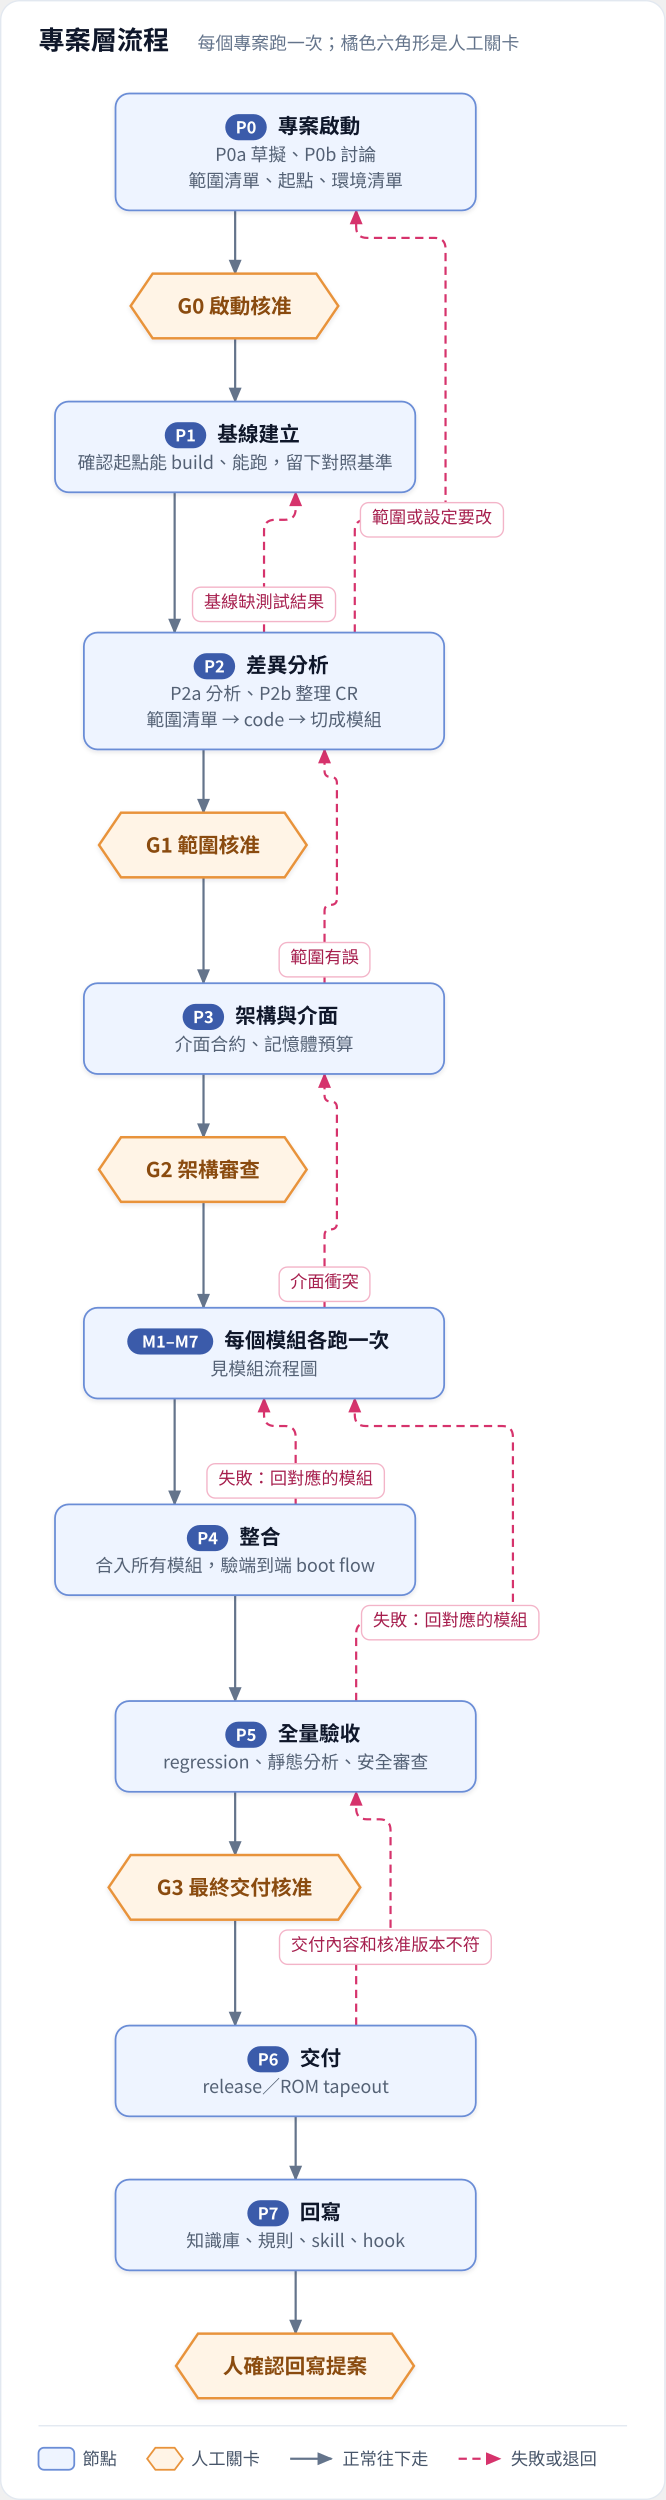
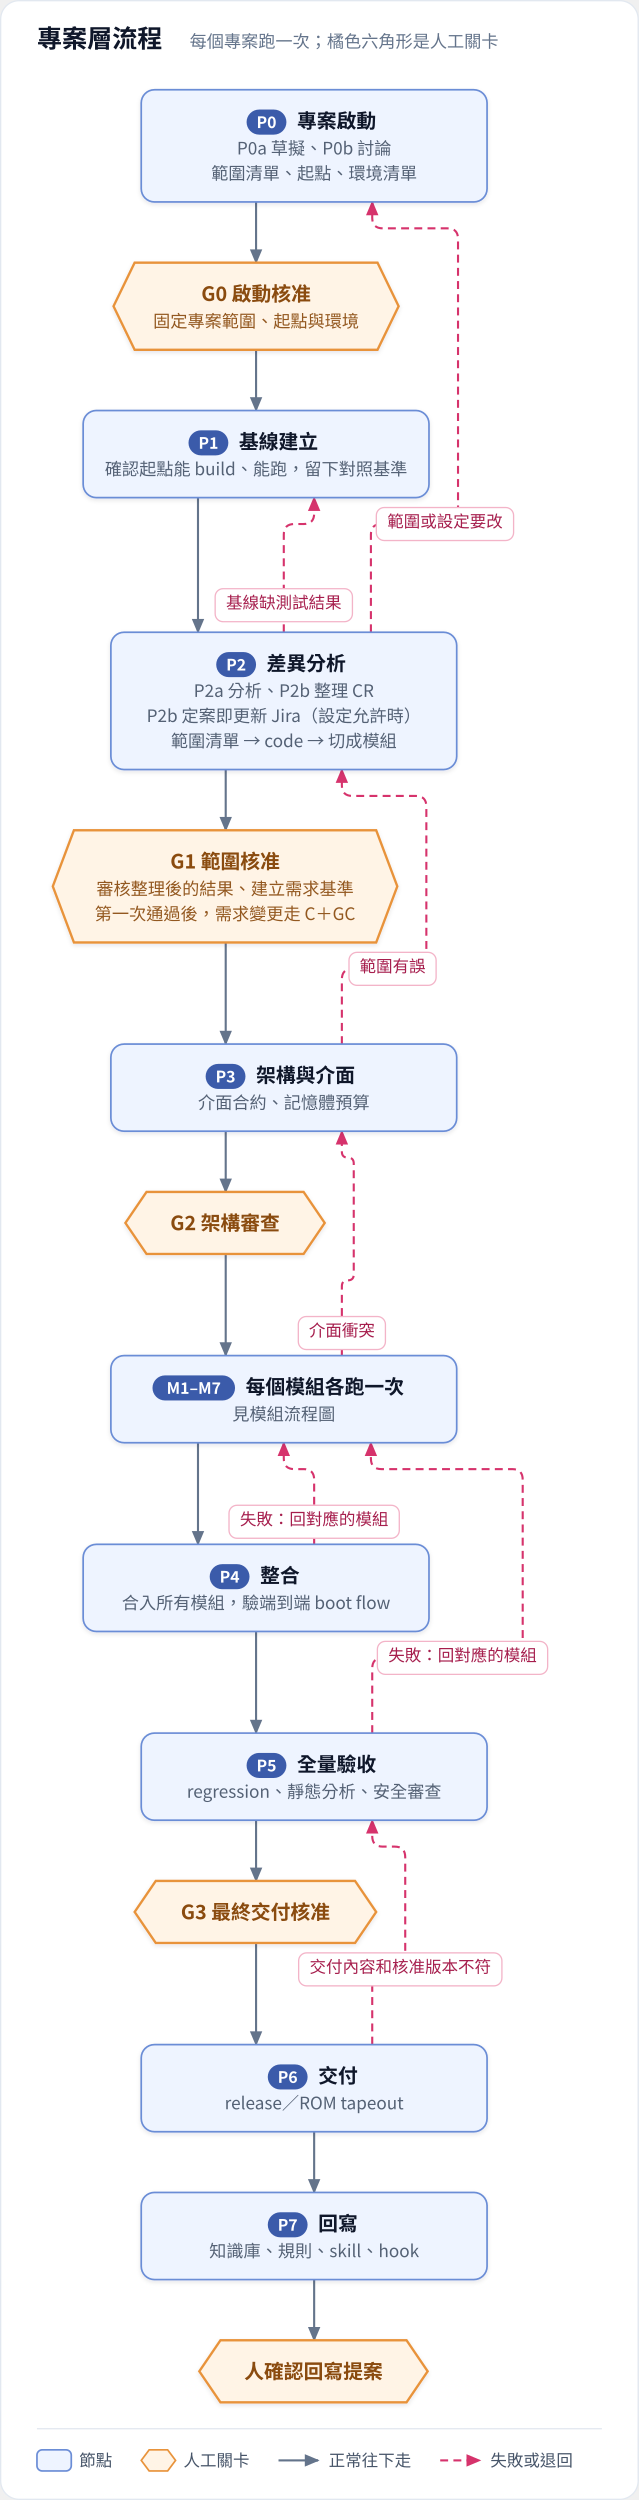
- <svg xmlns="http://www.w3.org/2000/svg" width="484" height="1818" viewBox="0 0 484 1818" font-family="'PingFang TC','Noto Sans TC','Microsoft JhengHei','Noto Sans CJK TC',system-ui,-apple-system,'Segoe UI',sans-serif" role="img" aria-label="專案層流程">
+ <svg xmlns="http://www.w3.org/2000/svg" width="484" height="1894" viewBox="0 0 484 1894" font-family="'PingFang TC','Noto Sans TC','Microsoft JhengHei','Noto Sans CJK TC',system-ui,-apple-system,'Segoe UI',sans-serif" role="img" aria-label="專案層流程">
  <defs>
    <marker id="a-normal" viewBox="0 0 10 10" refX="9" refY="5" markerWidth="7" markerHeight="7" orient="auto-start-reverse">
      <path d="M0,0.8 L10,5 L0,9.2 Z" fill="#64748B" />
    </marker>
    <marker id="a-back" viewBox="0 0 10 10" refX="9" refY="5" markerWidth="7" markerHeight="7" orient="auto-start-reverse">
      <path d="M0,0.8 L10,5 L0,9.2 Z" fill="#D6336C" />
    </marker>
    <marker id="a-wait" viewBox="0 0 10 10" refX="9" refY="5" markerWidth="7" markerHeight="7" orient="auto-start-reverse">
      <path d="M0,0.8 L10,5 L0,9.2 Z" fill="#94A3B8" />
    </marker>
    <marker id="a-strong" viewBox="0 0 10 10" refX="9" refY="5" markerWidth="5" markerHeight="5" orient="auto-start-reverse">
      <path d="M0,0.8 L10,5 L0,9.2 Z" fill="#334155" />
    </marker>
    <filter id="sh" x="-10%" y="-10%" width="120%" height="140%">
      <feDropShadow dx="0" dy="1.5" stdDeviation="1.6" flood-color="#0F172A" flood-opacity="0.10" />
    </filter>
  </defs>
-   <rect x="0.5" y="0.5" width="483" height="1817" rx="14" fill="#FFFFFF" stroke="#E2E8F0" />
+   <rect x="0.5" y="0.5" width="483" height="1893" rx="14" fill="#FFFFFF" stroke="#E2E8F0" />
  <text x="28" y="36" font-size="19" font-weight="700" fill="#0F172A">專案層流程</text>
  <text x="143.65" y="36" font-size="13" fill="#64748B">每個專案跑一次；橘色六角形是人工關卡</text>
-   <line x1="28" y1="1764" x2="456" y2="1764" stroke="#E2E8F0" />
-   <path d="M171,153 L171,199" fill="none" stroke="#64748B" stroke-width="1.6" marker-end="url(#a-normal)" />
-   <path d="M171,246 L171,292" fill="none" stroke="#64748B" stroke-width="1.6" marker-end="url(#a-normal)" />
-   <path d="M127,358 L127,460" fill="none" stroke="#64748B" stroke-width="1.6" marker-end="url(#a-normal)" />
-   <path d="M148,545 L148,591" fill="none" stroke="#64748B" stroke-width="1.6" marker-end="url(#a-normal)" />
-   <path d="M148,638 L148,715" fill="none" stroke="#64748B" stroke-width="1.6" marker-end="url(#a-normal)" />
-   <path d="M148,781 L148,827" fill="none" stroke="#64748B" stroke-width="1.6" marker-end="url(#a-normal)" />
-   <path d="M148,874 L148,951" fill="none" stroke="#64748B" stroke-width="1.6" marker-end="url(#a-normal)" />
-   <path d="M127,1017 L127,1094" fill="none" stroke="#64748B" stroke-width="1.6" marker-end="url(#a-normal)" />
-   <path d="M171,1160 L171,1237" fill="none" stroke="#64748B" stroke-width="1.6" marker-end="url(#a-normal)" />
-   <path d="M171,1303 L171,1349" fill="none" stroke="#64748B" stroke-width="1.6" marker-end="url(#a-normal)" />
-   <path d="M171,1396 L171,1473" fill="none" stroke="#64748B" stroke-width="1.6" marker-end="url(#a-normal)" />
-   <path d="M215,1539 L215,1585" fill="none" stroke="#64748B" stroke-width="1.6" marker-end="url(#a-normal)" />
-   <path d="M215,1651 L215,1697" fill="none" stroke="#64748B" stroke-width="1.6" marker-end="url(#a-normal)" />
-   <path d="M258,460 L258,386 Q258,378 266,378 L316,378 Q324,378 324,370 L324,181 Q324,173 316,173 L267,173 Q259,173 259,165 L259,153" fill="none" stroke="#D6336C" stroke-width="1.6" stroke-dasharray="6 4" marker-end="url(#a-back)" />
-   <path d="M192,460 L192,386 Q192,378 200,378 L207,378 Q215,378 215,370 L215,358" fill="none" stroke="#D6336C" stroke-width="1.6" stroke-dasharray="6 4" marker-end="url(#a-back)" />
-   <path d="M236,715 L236,662.5 Q236,658 240.5,658 L240.5,658 Q245,658 245,653.5 L245,569.5 Q245,565 240.5,565 L240.5,565 Q236,565 236,560.5 L236,545" fill="none" stroke="#D6336C" stroke-width="1.6" stroke-dasharray="6 4" marker-end="url(#a-back)" />
-   <path d="M236,951 L236,898.5 Q236,894 240.5,894 L240.5,894 Q245,894 245,889.5 L245,805.5 Q245,801 240.5,801 L240.5,801 Q236,801 236,796.5 L236,781" fill="none" stroke="#D6336C" stroke-width="1.6" stroke-dasharray="6 4" marker-end="url(#a-back)" />
-   <path d="M215,1094 L215,1045 Q215,1037 207,1037 L200,1037 Q192,1037 192,1029 L192,1017" fill="none" stroke="#D6336C" stroke-width="1.6" stroke-dasharray="6 4" marker-end="url(#a-back)" />
-   <path d="M259,1237 L259,1188 Q259,1180 267,1180 L365,1180 Q373,1180 373,1172 L373,1045 Q373,1037 365,1037 L266,1037 Q258,1037 258,1029 L258,1017" fill="none" stroke="#D6336C" stroke-width="1.6" stroke-dasharray="6 4" marker-end="url(#a-back)" />
-   <path d="M259,1473 L259,1424 Q259,1416 267,1416 L276,1416 Q284,1416 284,1408 L284,1331 Q284,1323 276,1323 L267,1323 Q259,1323 259,1315 L259,1303" fill="none" stroke="#D6336C" stroke-width="1.6" stroke-dasharray="6 4" marker-end="url(#a-back)" />
-   <rect x="84" y="68" width="262" height="85" rx="10" fill="#EEF4FF" stroke="#6B8DD6" stroke-width="1.3" filter="url(#sh)" />
-   <rect x="163.811" y="83" width="30.178" height="19" rx="9.5" fill="#3B5BAA" />
-   <text x="178.9" y="97" font-size="12" font-weight="700" fill="#fff" text-anchor="middle">P0</text>
-   <text x="201.989" y="97" font-size="15" font-weight="700" fill="#0F172A">專案啟動</text>
-   <text x="215" y="117" font-size="13" fill="#475569" text-anchor="middle" opacity="0.92">P0a 草擬、P0b 討論</text>
-   <text x="215" y="136" font-size="13" fill="#475569" text-anchor="middle" opacity="0.92">範圍清單、起點、環境清單</text>
-   <path d="M111,199 H230 L246,222.5 L230,246 H111 L95,222.5 Z" fill="#FFF4E6" stroke="#E8933B" stroke-width="1.8" filter="url(#sh)" />
-   <text x="170.5" y="228" font-size="15" font-weight="700" fill="#8A4B0F" text-anchor="middle">G0 啟動核准</text>
-   <rect x="40" y="292" width="262" height="66" rx="10" fill="#EEF4FF" stroke="#6B8DD6" stroke-width="1.3" filter="url(#sh)" />
-   <rect x="119.811" y="307" width="30.178" height="19" rx="9.5" fill="#3B5BAA" />
-   <text x="134.9" y="321" font-size="12" font-weight="700" fill="#fff" text-anchor="middle">P1</text>
-   <text x="157.989" y="321" font-size="15" font-weight="700" fill="#0F172A">基線建立</text>
-   <text x="171" y="341" font-size="13" fill="#475569" text-anchor="middle" opacity="0.92">確認起點能 build、能跑，留下對照基準</text>
-   <rect x="61" y="460" width="262" height="85" rx="10" fill="#EEF4FF" stroke="#6B8DD6" stroke-width="1.3" filter="url(#sh)" />
-   <rect x="140.811" y="475" width="30.178" height="19" rx="9.5" fill="#3B5BAA" />
-   <text x="155.9" y="489" font-size="12" font-weight="700" fill="#fff" text-anchor="middle">P2</text>
-   <text x="178.989" y="489" font-size="15" font-weight="700" fill="#0F172A">差異分析</text>
-   <text x="192" y="509" font-size="13" fill="#475569" text-anchor="middle" opacity="0.92">P2a 分析、P2b 整理 CR</text>
-   <text x="192" y="528" font-size="13" fill="#475569" text-anchor="middle" opacity="0.92">範圍清單 → code → 切成模組</text>
-   <path d="M88,591 H207 L223,614.5 L207,638 H88 L72,614.5 Z" fill="#FFF4E6" stroke="#E8933B" stroke-width="1.8" filter="url(#sh)" />
-   <text x="147.5" y="620" font-size="15" font-weight="700" fill="#8A4B0F" text-anchor="middle">G1 範圍核准</text>
-   <rect x="61" y="715" width="262" height="66" rx="10" fill="#EEF4FF" stroke="#6B8DD6" stroke-width="1.3" filter="url(#sh)" />
-   <rect x="132.786" y="730" width="30.178" height="19" rx="9.5" fill="#3B5BAA" />
-   <text x="147.875" y="744" font-size="12" font-weight="700" fill="#fff" text-anchor="middle">P3</text>
-   <text x="170.964" y="744" font-size="15" font-weight="700" fill="#0F172A">架構與介面</text>
-   <text x="192" y="764" font-size="13" fill="#475569" text-anchor="middle" opacity="0.92">介面合約、記憶體預算</text>
-   <path d="M88,827 H207 L223,850.5 L207,874 H88 L72,850.5 Z" fill="#FFF4E6" stroke="#E8933B" stroke-width="1.8" filter="url(#sh)" />
-   <text x="147.5" y="856" font-size="15" font-weight="700" fill="#8A4B0F" text-anchor="middle">G2 架構審查</text>
-   <rect x="61" y="951" width="262" height="66" rx="10" fill="#EEF4FF" stroke="#6B8DD6" stroke-width="1.3" filter="url(#sh)" />
-   <rect x="92.532" y="966" width="62.535" height="19" rx="9.5" fill="#3B5BAA" />
-   <text x="123.8" y="980" font-size="12" font-weight="700" fill="#fff" text-anchor="middle">M1–M7</text>
-   <text x="163.068" y="980" font-size="15" font-weight="700" fill="#0F172A">每個模組各跑一次</text>
-   <text x="192" y="1000" font-size="13" fill="#475569" text-anchor="middle" opacity="0.92">見模組流程圖</text>
-   <rect x="40" y="1094" width="262" height="66" rx="10" fill="#EEF4FF" stroke="#6B8DD6" stroke-width="1.3" filter="url(#sh)" />
-   <rect x="135.861" y="1109" width="30.178" height="19" rx="9.5" fill="#3B5BAA" />
-   <text x="150.95" y="1123" font-size="12" font-weight="700" fill="#fff" text-anchor="middle">P4</text>
-   <text x="174.039" y="1123" font-size="15" font-weight="700" fill="#0F172A">整合</text>
-   <text x="171" y="1143" font-size="13" fill="#475569" text-anchor="middle" opacity="0.92">合入所有模組，驗端到端 boot flow</text>
-   <rect x="84" y="1237" width="262" height="66" rx="10" fill="#EEF4FF" stroke="#6B8DD6" stroke-width="1.3" filter="url(#sh)" />
-   <rect x="163.811" y="1252" width="30.178" height="19" rx="9.5" fill="#3B5BAA" />
-   <text x="178.9" y="1266" font-size="12" font-weight="700" fill="#fff" text-anchor="middle">P5</text>
-   <text x="201.989" y="1266" font-size="15" font-weight="700" fill="#0F172A">全量驗收</text>
-   <text x="215" y="1286" font-size="13" fill="#475569" text-anchor="middle" opacity="0.92">regression、靜態分析、安全審查</text>
-   <path d="M95,1349 H246 L262,1372.5 L246,1396 H95 L79,1372.5 Z" fill="#FFF4E6" stroke="#E8933B" stroke-width="1.8" filter="url(#sh)" />
-   <text x="170.5" y="1378" font-size="15" font-weight="700" fill="#8A4B0F" text-anchor="middle">G3 最終交付核准</text>
-   <rect x="84" y="1473" width="262" height="66" rx="10" fill="#EEF4FF" stroke="#6B8DD6" stroke-width="1.3" filter="url(#sh)" />
-   <rect x="179.861" y="1488" width="30.178" height="19" rx="9.5" fill="#3B5BAA" />
-   <text x="194.95" y="1502" font-size="12" font-weight="700" fill="#fff" text-anchor="middle">P6</text>
-   <text x="218.039" y="1502" font-size="15" font-weight="700" fill="#0F172A">交付</text>
-   <text x="215" y="1522" font-size="13" fill="#475569" text-anchor="middle" opacity="0.92">release／ROM tapeout</text>
-   <rect x="84" y="1585" width="262" height="66" rx="10" fill="#EEF4FF" stroke="#6B8DD6" stroke-width="1.3" filter="url(#sh)" />
-   <rect x="179.861" y="1600" width="30.178" height="19" rx="9.5" fill="#3B5BAA" />
-   <text x="194.95" y="1614" font-size="12" font-weight="700" fill="#fff" text-anchor="middle">P7</text>
-   <text x="218.039" y="1614" font-size="15" font-weight="700" fill="#0F172A">回寫</text>
-   <text x="215" y="1634" font-size="13" fill="#475569" text-anchor="middle" opacity="0.92">知識庫、規則、skill、hook</text>
-   <path d="M144,1697 H285 L301,1720.5 L285,1744 H144 L128,1720.5 Z" fill="#FFF4E6" stroke="#E8933B" stroke-width="1.8" filter="url(#sh)" />
-   <text x="214.5" y="1726" font-size="15" font-weight="700" fill="#8A4B0F" text-anchor="middle">人確認回寫提案</text>
-   <rect x="262.1" y="365.5" width="104" height="25" rx="6" fill="#FFFFFF" stroke="#F3B4C8" />
-   <text x="314.1" y="380.5" font-size="12.5" fill="#A61E4D" text-anchor="middle">範圍或設定要改</text>
-   <rect x="140" y="427" width="104" height="25" rx="6" fill="#FFFFFF" stroke="#F3B4C8" />
-   <text x="192" y="442" font-size="12.5" fill="#A61E4D" text-anchor="middle">基線缺測試結果</text>
-   <rect x="203" y="685.4" width="66" height="25" rx="6" fill="#FFFFFF" stroke="#F3B4C8" />
-   <text x="236" y="700.4" font-size="12.5" fill="#A61E4D" text-anchor="middle">範圍有誤</text>
-   <rect x="203" y="921.4" width="66" height="25" rx="6" fill="#FFFFFF" stroke="#F3B4C8" />
-   <text x="236" y="936.4" font-size="12.5" fill="#A61E4D" text-anchor="middle">介面衝突</text>
-   <rect x="150.5" y="1064.4" width="129" height="25" rx="6" fill="#FFFFFF" stroke="#F3B4C8" />
-   <text x="215" y="1079.4" font-size="12.5" fill="#A61E4D" text-anchor="middle">失敗：回對應的模組</text>
-   <rect x="262.9" y="1167.5" width="129" height="25" rx="6" fill="#FFFFFF" stroke="#F3B4C8" />
-   <text x="327.4" y="1182.5" font-size="12.5" fill="#A61E4D" text-anchor="middle">失敗：回對應的模組</text>
-   <rect x="203.25" y="1403.5" width="154" height="25" rx="6" fill="#FFFFFF" stroke="#F3B4C8" />
-   <text x="280.25" y="1418.5" font-size="12.5" fill="#A61E4D" text-anchor="middle">交付內容和核准版本不符</text>
-   <rect x="28" y="1780" width="26" height="16" rx="4" fill="#EEF4FF" stroke="#6B8DD6" stroke-width="1.3" />
-   <text x="60" y="1792.5" font-size="12.5" fill="#475569">節點</text>
-   <path d="M113,1780 H127 L133,1788 L127,1796 H113 L107,1788 Z" fill="#FFF4E6" stroke="#E8933B" stroke-width="1.3" />
-   <text x="139" y="1792.5" font-size="12.5" fill="#475569">人工關卡</text>
-   <path d="M211,1788 H241" stroke="#64748B" stroke-width="1.6" marker-end="url(#a-normal)" />
-   <text x="249" y="1792.5" font-size="12.5" fill="#475569">正常往下走</text>
-   <path d="M333.5,1788 H363.5" stroke="#D6336C" stroke-width="1.6" stroke-dasharray="6 4" marker-end="url(#a-back)" />
-   <text x="371.5" y="1792.5" font-size="12.5" fill="#475569">失敗或退回</text>
+   <line x1="28" y1="1840" x2="456" y2="1840" stroke="#E2E8F0" />
+   <path d="M194,153 L194,199" fill="none" stroke="#64748B" stroke-width="1.6" marker-end="url(#a-normal)" />
+   <path d="M194,265 L194,311" fill="none" stroke="#64748B" stroke-width="1.6" marker-end="url(#a-normal)" />
+   <path d="M150,377 L150,479" fill="none" stroke="#64748B" stroke-width="1.6" marker-end="url(#a-normal)" />
+   <path d="M171,583 L171,629" fill="none" stroke="#64748B" stroke-width="1.6" marker-end="url(#a-normal)" />
+   <path d="M171,714 L171,791" fill="none" stroke="#64748B" stroke-width="1.6" marker-end="url(#a-normal)" />
+   <path d="M171,857 L171,903" fill="none" stroke="#64748B" stroke-width="1.6" marker-end="url(#a-normal)" />
+   <path d="M171,950 L171,1027" fill="none" stroke="#64748B" stroke-width="1.6" marker-end="url(#a-normal)" />
+   <path d="M150,1093 L150,1170" fill="none" stroke="#64748B" stroke-width="1.6" marker-end="url(#a-normal)" />
+   <path d="M194,1236 L194,1313" fill="none" stroke="#64748B" stroke-width="1.6" marker-end="url(#a-normal)" />
+   <path d="M194,1379 L194,1425" fill="none" stroke="#64748B" stroke-width="1.6" marker-end="url(#a-normal)" />
+   <path d="M194,1472 L194,1549" fill="none" stroke="#64748B" stroke-width="1.6" marker-end="url(#a-normal)" />
+   <path d="M238,1615 L238,1661" fill="none" stroke="#64748B" stroke-width="1.6" marker-end="url(#a-normal)" />
+   <path d="M238,1727 L238,1773" fill="none" stroke="#64748B" stroke-width="1.6" marker-end="url(#a-normal)" />
+   <path d="M281,479 L281,405 Q281,397 289,397 L339,397 Q347,397 347,389 L347,181 Q347,173 339,173 L290,173 Q282,173 282,165 L282,153" fill="none" stroke="#D6336C" stroke-width="1.6" stroke-dasharray="6 4" marker-end="url(#a-back)" />
+   <path d="M215,479 L215,405 Q215,397 223,397 L230,397 Q238,397 238,389 L238,377" fill="none" stroke="#D6336C" stroke-width="1.6" stroke-dasharray="6 4" marker-end="url(#a-back)" />
+   <path d="M259,791 L259,742 Q259,734 267,734 L315,734 Q323,734 323,726 L323,611 Q323,603 315,603 L267,603 Q259,603 259,595 L259,583" fill="none" stroke="#D6336C" stroke-width="1.6" stroke-dasharray="6 4" marker-end="url(#a-back)" />
+   <path d="M259,1027 L259,974.5 Q259,970 263.5,970 L263.5,970 Q268,970 268,965.5 L268,881.5 Q268,877 263.5,877 L263.5,877 Q259,877 259,872.5 L259,857" fill="none" stroke="#D6336C" stroke-width="1.6" stroke-dasharray="6 4" marker-end="url(#a-back)" />
+   <path d="M238,1170 L238,1121 Q238,1113 230,1113 L223,1113 Q215,1113 215,1105 L215,1093" fill="none" stroke="#D6336C" stroke-width="1.6" stroke-dasharray="6 4" marker-end="url(#a-back)" />
+   <path d="M282,1313 L282,1264 Q282,1256 290,1256 L388,1256 Q396,1256 396,1248 L396,1121 Q396,1113 388,1113 L289,1113 Q281,1113 281,1105 L281,1093" fill="none" stroke="#D6336C" stroke-width="1.6" stroke-dasharray="6 4" marker-end="url(#a-back)" />
+   <path d="M282,1549 L282,1500 Q282,1492 290,1492 L299,1492 Q307,1492 307,1484 L307,1407 Q307,1399 299,1399 L290,1399 Q282,1399 282,1391 L282,1379" fill="none" stroke="#D6336C" stroke-width="1.6" stroke-dasharray="6 4" marker-end="url(#a-back)" />
+   <rect x="107" y="68" width="262" height="85" rx="10" fill="#EEF4FF" stroke="#6B8DD6" stroke-width="1.3" filter="url(#sh)" />
+   <rect x="186.811" y="83" width="30.178" height="19" rx="9.5" fill="#3B5BAA" />
+   <text x="201.9" y="97" font-size="12" font-weight="700" fill="#fff" text-anchor="middle">P0</text>
+   <text x="224.989" y="97" font-size="15" font-weight="700" fill="#0F172A">專案啟動</text>
+   <text x="238" y="117" font-size="13" fill="#475569" text-anchor="middle" opacity="0.92">P0a 草擬、P0b 討論</text>
+   <text x="238" y="136" font-size="13" fill="#475569" text-anchor="middle" opacity="0.92">範圍清單、起點、環境清單</text>
+   <path d="M102,199 H286 L302,232 L286,265 H102 L86,232 Z" fill="#FFF4E6" stroke="#E8933B" stroke-width="1.8" filter="url(#sh)" />
+   <text x="194" y="228" font-size="15" font-weight="700" fill="#8A4B0F" text-anchor="middle">G0 啟動核准</text>
+   <text x="194" y="248" font-size="13" fill="#8A4B0F" text-anchor="middle" opacity="0.92">固定專案範圍、起點與環境</text>
+   <rect x="63" y="311" width="262" height="66" rx="10" fill="#EEF4FF" stroke="#6B8DD6" stroke-width="1.3" filter="url(#sh)" />
+   <rect x="142.811" y="326" width="30.178" height="19" rx="9.5" fill="#3B5BAA" />
+   <text x="157.9" y="340" font-size="12" font-weight="700" fill="#fff" text-anchor="middle">P1</text>
+   <text x="180.989" y="340" font-size="15" font-weight="700" fill="#0F172A">基線建立</text>
+   <text x="194" y="360" font-size="13" fill="#475569" text-anchor="middle" opacity="0.92">確認起點能 build、能跑，留下對照基準</text>
+   <rect x="84" y="479" width="262" height="104" rx="10" fill="#EEF4FF" stroke="#6B8DD6" stroke-width="1.3" filter="url(#sh)" />
+   <rect x="163.811" y="494" width="30.178" height="19" rx="9.5" fill="#3B5BAA" />
+   <text x="178.9" y="508" font-size="12" font-weight="700" fill="#fff" text-anchor="middle">P2</text>
+   <text x="201.989" y="508" font-size="15" font-weight="700" fill="#0F172A">差異分析</text>
+   <text x="215" y="528" font-size="13" fill="#475569" text-anchor="middle" opacity="0.92">P2a 分析、P2b 整理 CR</text>
+   <text x="215" y="547" font-size="13" fill="#475569" text-anchor="middle" opacity="0.92">P2b 定案即更新 Jira（設定允許時）</text>
+   <text x="215" y="566" font-size="13" fill="#475569" text-anchor="middle" opacity="0.92">範圍清單 → code → 切成模組</text>
+   <path d="M56,629 H285 L301,671.5 L285,714 H56 L40,671.5 Z" fill="#FFF4E6" stroke="#E8933B" stroke-width="1.8" filter="url(#sh)" />
+   <text x="170.5" y="658" font-size="15" font-weight="700" fill="#8A4B0F" text-anchor="middle">G1 範圍核准</text>
+   <text x="170.5" y="678" font-size="13" fill="#8A4B0F" text-anchor="middle" opacity="0.92">審核整理後的結果、建立需求基準</text>
+   <text x="170.5" y="697" font-size="13" fill="#8A4B0F" text-anchor="middle" opacity="0.92">第一次通過後，需求變更走 C＋GC</text>
+   <rect x="84" y="791" width="262" height="66" rx="10" fill="#EEF4FF" stroke="#6B8DD6" stroke-width="1.3" filter="url(#sh)" />
+   <rect x="155.786" y="806" width="30.178" height="19" rx="9.5" fill="#3B5BAA" />
+   <text x="170.875" y="820" font-size="12" font-weight="700" fill="#fff" text-anchor="middle">P3</text>
+   <text x="193.964" y="820" font-size="15" font-weight="700" fill="#0F172A">架構與介面</text>
+   <text x="215" y="840" font-size="13" fill="#475569" text-anchor="middle" opacity="0.92">介面合約、記憶體預算</text>
+   <path d="M111,903 H230 L246,926.5 L230,950 H111 L95,926.5 Z" fill="#FFF4E6" stroke="#E8933B" stroke-width="1.8" filter="url(#sh)" />
+   <text x="170.5" y="932" font-size="15" font-weight="700" fill="#8A4B0F" text-anchor="middle">G2 架構審查</text>
+   <rect x="84" y="1027" width="262" height="66" rx="10" fill="#EEF4FF" stroke="#6B8DD6" stroke-width="1.3" filter="url(#sh)" />
+   <rect x="115.532" y="1042" width="62.535" height="19" rx="9.5" fill="#3B5BAA" />
+   <text x="146.8" y="1056" font-size="12" font-weight="700" fill="#fff" text-anchor="middle">M1–M7</text>
+   <text x="186.068" y="1056" font-size="15" font-weight="700" fill="#0F172A">每個模組各跑一次</text>
+   <text x="215" y="1076" font-size="13" fill="#475569" text-anchor="middle" opacity="0.92">見模組流程圖</text>
+   <rect x="63" y="1170" width="262" height="66" rx="10" fill="#EEF4FF" stroke="#6B8DD6" stroke-width="1.3" filter="url(#sh)" />
+   <rect x="158.861" y="1185" width="30.178" height="19" rx="9.5" fill="#3B5BAA" />
+   <text x="173.95" y="1199" font-size="12" font-weight="700" fill="#fff" text-anchor="middle">P4</text>
+   <text x="197.039" y="1199" font-size="15" font-weight="700" fill="#0F172A">整合</text>
+   <text x="194" y="1219" font-size="13" fill="#475569" text-anchor="middle" opacity="0.92">合入所有模組，驗端到端 boot flow</text>
+   <rect x="107" y="1313" width="262" height="66" rx="10" fill="#EEF4FF" stroke="#6B8DD6" stroke-width="1.3" filter="url(#sh)" />
+   <rect x="186.811" y="1328" width="30.178" height="19" rx="9.5" fill="#3B5BAA" />
+   <text x="201.9" y="1342" font-size="12" font-weight="700" fill="#fff" text-anchor="middle">P5</text>
+   <text x="224.989" y="1342" font-size="15" font-weight="700" fill="#0F172A">全量驗收</text>
+   <text x="238" y="1362" font-size="13" fill="#475569" text-anchor="middle" opacity="0.92">regression、靜態分析、安全審查</text>
+   <path d="M118,1425 H269 L285,1448.5 L269,1472 H118 L102,1448.5 Z" fill="#FFF4E6" stroke="#E8933B" stroke-width="1.8" filter="url(#sh)" />
+   <text x="193.5" y="1454" font-size="15" font-weight="700" fill="#8A4B0F" text-anchor="middle">G3 最終交付核准</text>
+   <rect x="107" y="1549" width="262" height="66" rx="10" fill="#EEF4FF" stroke="#6B8DD6" stroke-width="1.3" filter="url(#sh)" />
+   <rect x="202.861" y="1564" width="30.178" height="19" rx="9.5" fill="#3B5BAA" />
+   <text x="217.95" y="1578" font-size="12" font-weight="700" fill="#fff" text-anchor="middle">P6</text>
+   <text x="241.039" y="1578" font-size="15" font-weight="700" fill="#0F172A">交付</text>
+   <text x="238" y="1598" font-size="13" fill="#475569" text-anchor="middle" opacity="0.92">release／ROM tapeout</text>
+   <rect x="107" y="1661" width="262" height="66" rx="10" fill="#EEF4FF" stroke="#6B8DD6" stroke-width="1.3" filter="url(#sh)" />
+   <rect x="202.861" y="1676" width="30.178" height="19" rx="9.5" fill="#3B5BAA" />
+   <text x="217.95" y="1690" font-size="12" font-weight="700" fill="#fff" text-anchor="middle">P7</text>
+   <text x="241.039" y="1690" font-size="15" font-weight="700" fill="#0F172A">回寫</text>
+   <text x="238" y="1710" font-size="13" fill="#475569" text-anchor="middle" opacity="0.92">知識庫、規則、skill、hook</text>
+   <path d="M167,1773 H308 L324,1796.5 L308,1820 H167 L151,1796.5 Z" fill="#FFF4E6" stroke="#E8933B" stroke-width="1.8" filter="url(#sh)" />
+   <text x="237.5" y="1802" font-size="15" font-weight="700" fill="#8A4B0F" text-anchor="middle">人確認回寫提案</text>
+   <rect x="285.1" y="384.5" width="104" height="25" rx="6" fill="#FFFFFF" stroke="#F3B4C8" />
+   <text x="337.1" y="399.5" font-size="12.5" fill="#A61E4D" text-anchor="middle">範圍或設定要改</text>
+   <rect x="163" y="446" width="104" height="25" rx="6" fill="#FFFFFF" stroke="#F3B4C8" />
+   <text x="215" y="461" font-size="12.5" fill="#A61E4D" text-anchor="middle">基線缺測試結果</text>
+   <rect x="264.4" y="721.5" width="66" height="25" rx="6" fill="#FFFFFF" stroke="#F3B4C8" />
+   <text x="297.4" y="736.5" font-size="12.5" fill="#A61E4D" text-anchor="middle">範圍有誤</text>
+   <rect x="226" y="997.4" width="66" height="25" rx="6" fill="#FFFFFF" stroke="#F3B4C8" />
+   <text x="259" y="1012.4" font-size="12.5" fill="#A61E4D" text-anchor="middle">介面衝突</text>
+   <rect x="173.5" y="1140.4" width="129" height="25" rx="6" fill="#FFFFFF" stroke="#F3B4C8" />
+   <text x="238" y="1155.4" font-size="12.5" fill="#A61E4D" text-anchor="middle">失敗：回對應的模組</text>
+   <rect x="285.9" y="1243.5" width="129" height="25" rx="6" fill="#FFFFFF" stroke="#F3B4C8" />
+   <text x="350.4" y="1258.5" font-size="12.5" fill="#A61E4D" text-anchor="middle">失敗：回對應的模組</text>
+   <rect x="226.25" y="1479.5" width="154" height="25" rx="6" fill="#FFFFFF" stroke="#F3B4C8" />
+   <text x="303.25" y="1494.5" font-size="12.5" fill="#A61E4D" text-anchor="middle">交付內容和核准版本不符</text>
+   <rect x="28" y="1856" width="26" height="16" rx="4" fill="#EEF4FF" stroke="#6B8DD6" stroke-width="1.3" />
+   <text x="60" y="1868.5" font-size="12.5" fill="#475569">節點</text>
+   <path d="M113,1856 H127 L133,1864 L127,1872 H113 L107,1864 Z" fill="#FFF4E6" stroke="#E8933B" stroke-width="1.3" />
+   <text x="139" y="1868.5" font-size="12.5" fill="#475569">人工關卡</text>
+   <path d="M211,1864 H241" stroke="#64748B" stroke-width="1.6" marker-end="url(#a-normal)" />
+   <text x="249" y="1868.5" font-size="12.5" fill="#475569">正常往下走</text>
+   <path d="M333.5,1864 H363.5" stroke="#D6336C" stroke-width="1.6" stroke-dasharray="6 4" marker-end="url(#a-back)" />
+   <text x="371.5" y="1868.5" font-size="12.5" fill="#475569">失敗或退回</text>
</svg>
